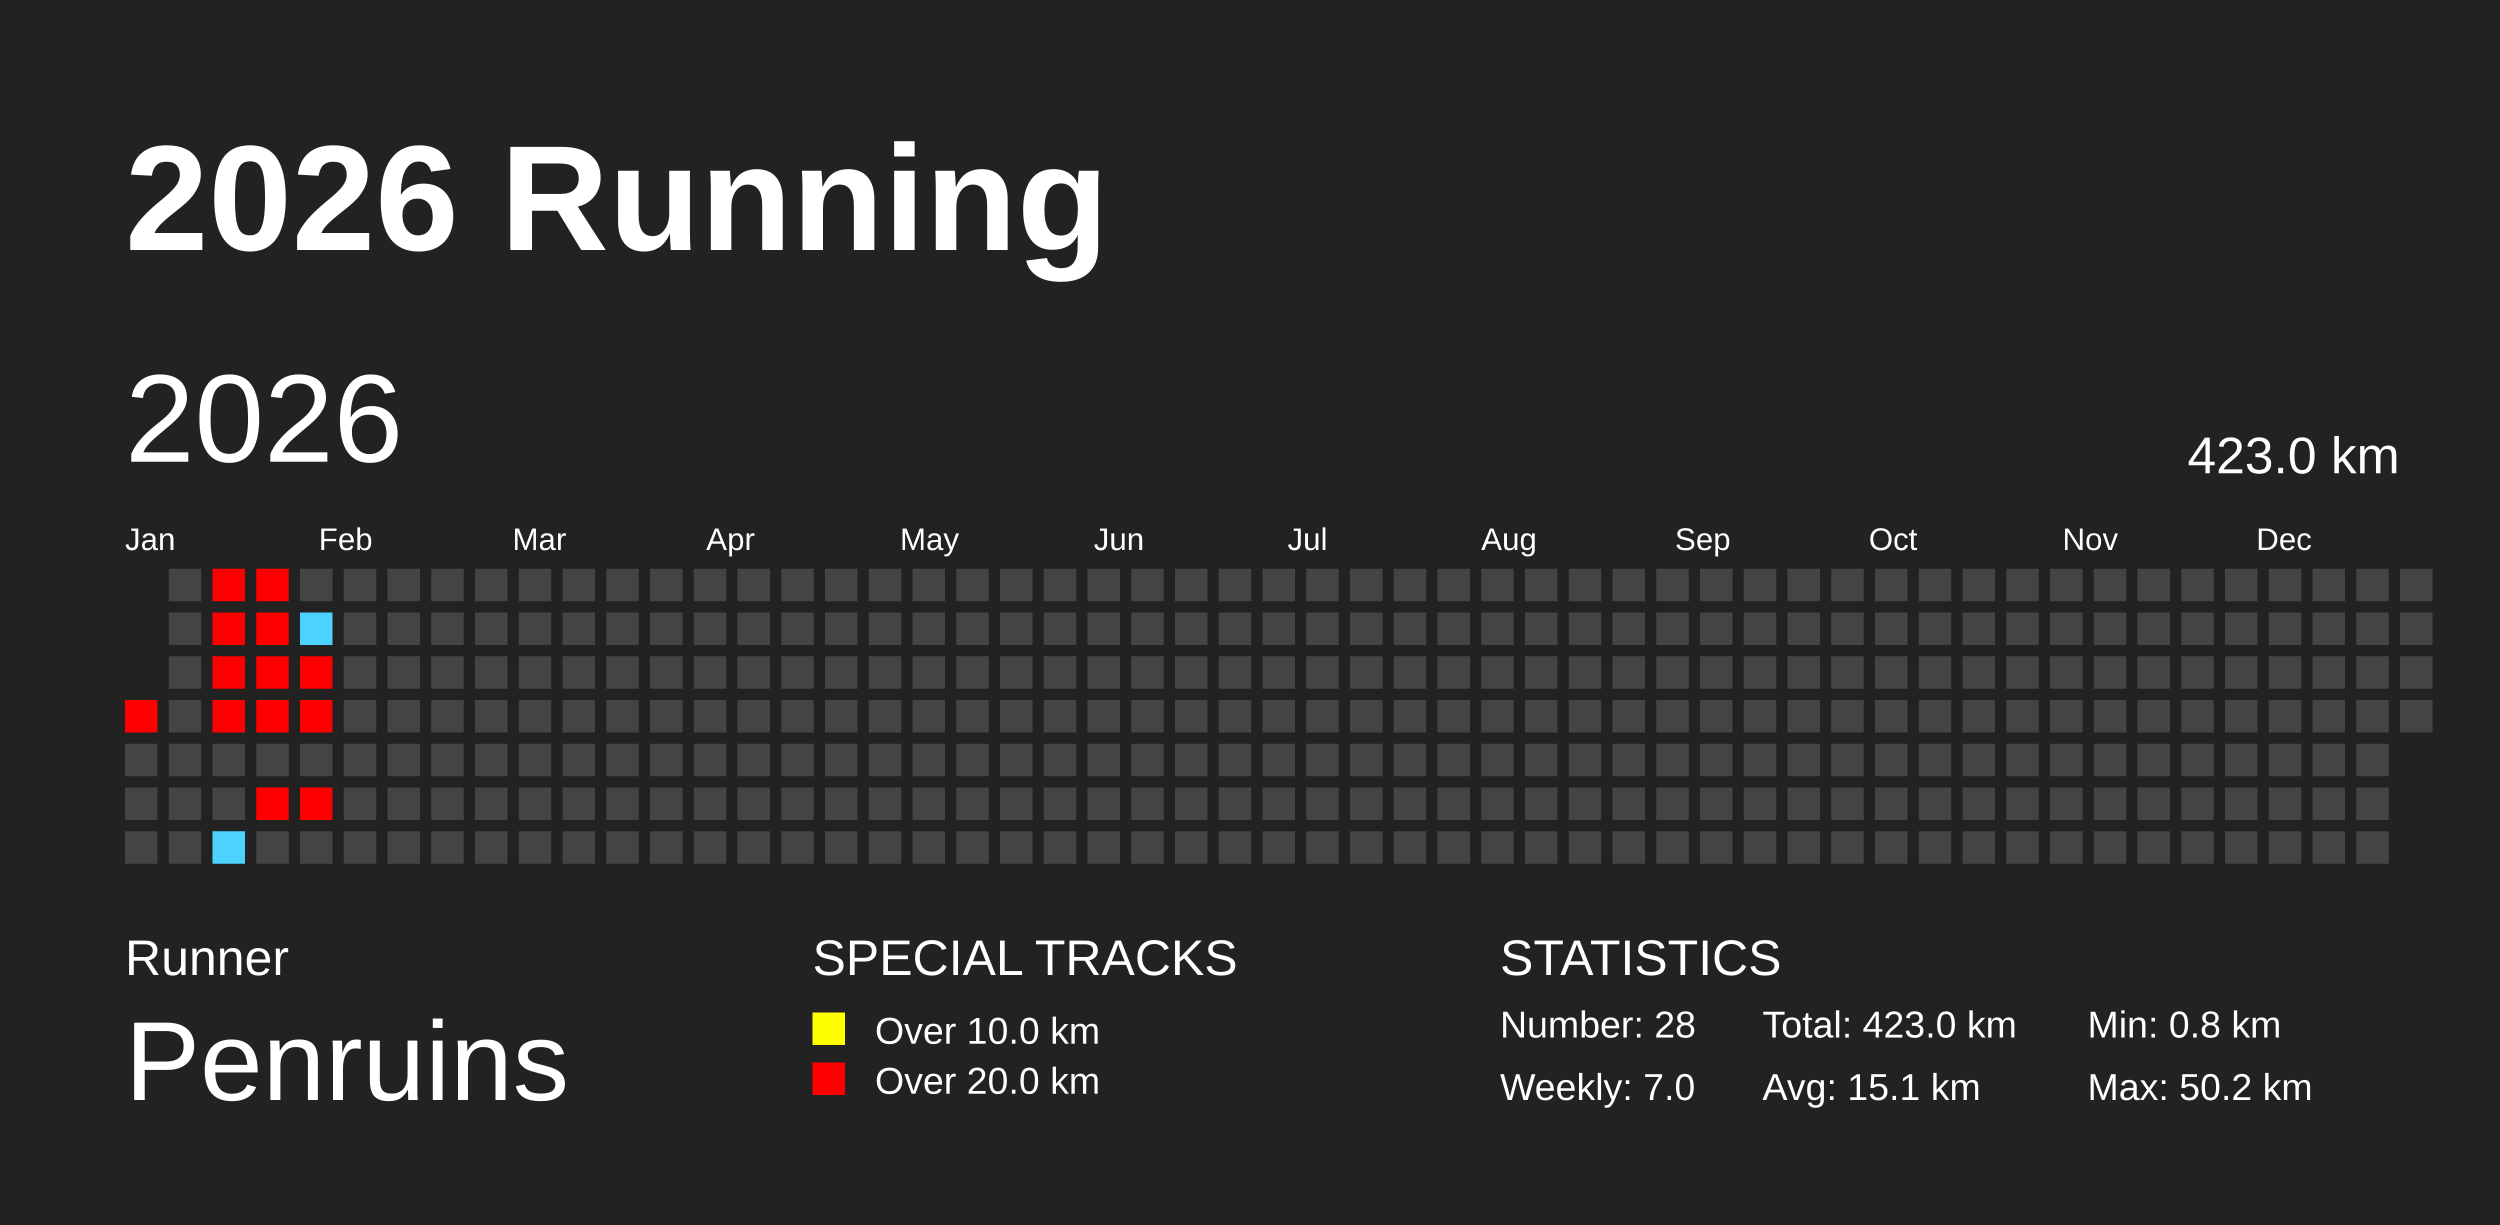
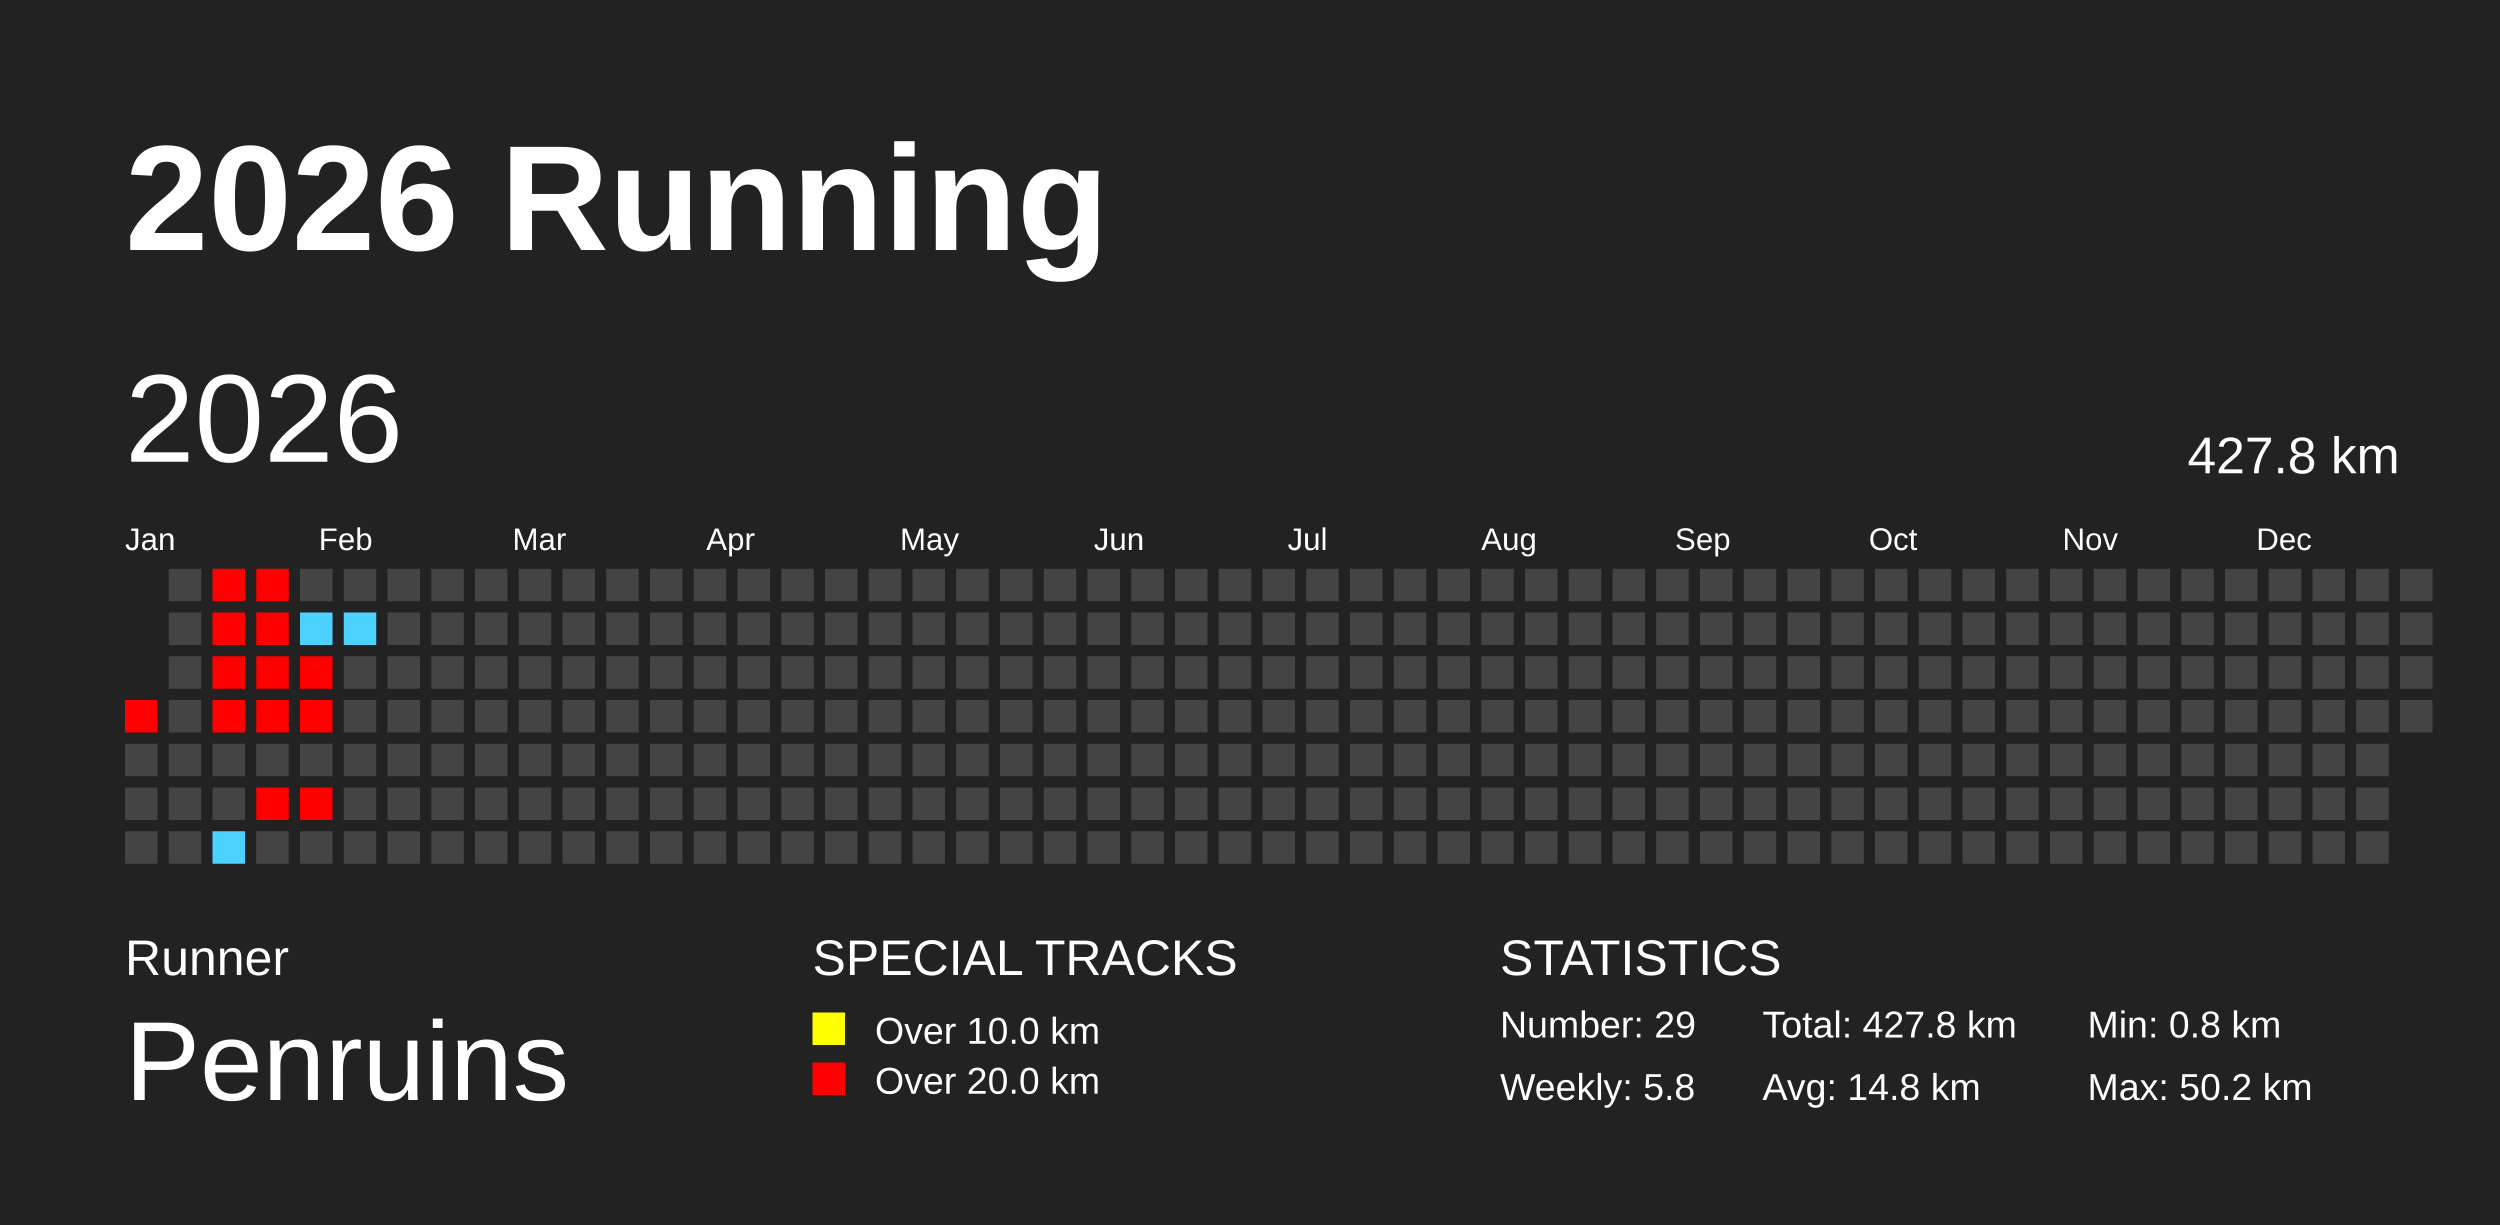
<svg xmlns="http://www.w3.org/2000/svg" baseProfile="full" height="98mm" version="1.1" viewBox="0,0,200,98" width="200mm">
  <defs />
  <rect fill="#222222" height="98" width="200" x="0" y="0" />
  <text fill="#FFFFFF" style="font-size:12px; font-family:Arial; font-weight:bold;" x="10" y="20">2026 Running</text>
  <text fill="#FFFFFF" style="font-size:4px; font-family:Arial" x="10" y="78">Runner</text>
  <text fill="#FFFFFF" style="font-size:9px; font-family:Arial" x="10" y="88">Penruins</text>
  <text fill="#FFFFFF" style="font-size:4px; font-family:Arial" x="65" y="78">SPECIAL TRACKS</text>
  <rect fill="yellow" height="2.6" width="2.6" x="65" y="81" />
  <text fill="#FFFFFF" style="font-size:3px; font-family:Arial" x="70" y="83.5">Over 10.0 km</text>
  <rect fill="red" height="2.6" width="2.6" x="65" y="85" />
  <text fill="#FFFFFF" style="font-size:3px; font-family:Arial" x="70" y="87.5">Over 20.0 km</text>
  <text fill="#FFFFFF" style="font-size:4px; font-family:Arial" x="120" y="78">STATISTICS</text>
-   <text fill="#FFFFFF" style="font-size:3px; font-family:Arial" x="120" y="83">Number: 28</text>
-   <text fill="#FFFFFF" style="font-size:3px; font-family:Arial" x="120" y="88">Weekly: 7.0</text>
-   <text fill="#FFFFFF" style="font-size:3px; font-family:Arial" x="141" y="83">Total: 423.0 km</text>
-   <text fill="#FFFFFF" style="font-size:3px; font-family:Arial" x="141" y="88">Avg: 15.1 km</text>
+   <text fill="#FFFFFF" style="font-size:3px; font-family:Arial" x="120" y="83">Number: 29</text>
+   <text fill="#FFFFFF" style="font-size:3px; font-family:Arial" x="120" y="88">Weekly: 5.8</text>
+   <text fill="#FFFFFF" style="font-size:3px; font-family:Arial" x="141" y="83">Total: 427.8 km</text>
+   <text fill="#FFFFFF" style="font-size:3px; font-family:Arial" x="141" y="88">Avg: 14.8 km</text>
  <text fill="#FFFFFF" style="font-size:3px; font-family:Arial" x="167" y="83">Min: 0.8 km</text>
  <text fill="#FFFFFF" style="font-size:3px; font-family:Arial" x="167" y="88">Max: 50.2 km</text>
  <text dominant-baseline="hanging" fill="#FFFFFF" style="font-size:10.0px; font-family:Arial;" x="10" y="30">2026</text>
-   <text dominant-baseline="hanging" fill="#FFFFFF" style="font-size:4.125px; font-family:Arial;" x="175" y="35">423.0 km</text>
+   <text dominant-baseline="hanging" fill="#FFFFFF" style="font-size:4.125px; font-family:Arial;" x="175" y="35">427.8 km</text>
  <text fill="#FFFFFF" style="font-size:2.5px; font-family:Arial" x="10.0" y="44">Jan</text>
  <text fill="#FFFFFF" style="font-size:2.5px; font-family:Arial" x="25.5" y="44">Feb</text>
  <text fill="#FFFFFF" style="font-size:2.5px; font-family:Arial" x="41.0" y="44">Mar</text>
  <text fill="#FFFFFF" style="font-size:2.5px; font-family:Arial" x="56.5" y="44">Apr</text>
  <text fill="#FFFFFF" style="font-size:2.5px; font-family:Arial" x="72.0" y="44">May</text>
  <text fill="#FFFFFF" style="font-size:2.5px; font-family:Arial" x="87.5" y="44">Jun</text>
  <text fill="#FFFFFF" style="font-size:2.5px; font-family:Arial" x="103.0" y="44">Jul</text>
  <text fill="#FFFFFF" style="font-size:2.5px; font-family:Arial" x="118.5" y="44">Aug</text>
  <text fill="#FFFFFF" style="font-size:2.5px; font-family:Arial" x="134.0" y="44">Sep</text>
  <text fill="#FFFFFF" style="font-size:2.5px; font-family:Arial" x="149.5" y="44">Oct</text>
  <text fill="#FFFFFF" style="font-size:2.5px; font-family:Arial" x="165.0" y="44">Nov</text>
  <text fill="#FFFFFF" style="font-size:2.5px; font-family:Arial" x="180.5" y="44">Dec</text>
  <rect fill="red" height="2.6" width="2.6" x="10.0" y="56.0" />
  <rect fill="#444444" height="2.6" width="2.6" x="10.0" y="59.5" />
  <rect fill="#444444" height="2.6" width="2.6" x="10.0" y="63.0" />
  <rect fill="#444444" height="2.6" width="2.6" x="10.0" y="66.5" />
  <rect fill="#444444" height="2.6" width="2.6" x="13.5" y="45.5" />
  <rect fill="#444444" height="2.6" width="2.6" x="13.5" y="49.0" />
  <rect fill="#444444" height="2.6" width="2.6" x="13.5" y="52.5" />
  <rect fill="#444444" height="2.6" width="2.6" x="13.5" y="56.0" />
  <rect fill="#444444" height="2.6" width="2.6" x="13.5" y="59.5" />
  <rect fill="#444444" height="2.6" width="2.6" x="13.5" y="63.0" />
  <rect fill="#444444" height="2.6" width="2.6" x="13.5" y="66.5" />
  <rect fill="red" height="2.6" width="2.6" x="17.0" y="45.5" />
  <rect fill="red" height="2.6" width="2.6" x="17.0" y="49.0" />
  <rect fill="red" height="2.6" width="2.6" x="17.0" y="52.5" />
  <rect fill="red" height="2.6" width="2.6" x="17.0" y="56.0" />
  <rect fill="#444444" height="2.6" width="2.6" x="17.0" y="59.5" />
  <rect fill="#444444" height="2.6" width="2.6" x="17.0" y="63.0" />
  <rect fill="#4dd2ff" height="2.6" width="2.6" x="17.0" y="66.5" />
  <rect fill="red" height="2.6" width="2.6" x="20.5" y="45.5" />
  <rect fill="red" height="2.6" width="2.6" x="20.5" y="49.0" />
  <rect fill="red" height="2.6" width="2.6" x="20.5" y="52.5" />
  <rect fill="red" height="2.6" width="2.6" x="20.5" y="56.0" />
  <rect fill="#444444" height="2.6" width="2.6" x="20.5" y="59.5" />
  <rect fill="red" height="2.6" width="2.6" x="20.5" y="63.0" />
  <rect fill="#444444" height="2.6" width="2.6" x="20.5" y="66.5" />
  <rect fill="#444444" height="2.6" width="2.6" x="24.0" y="45.5" />
  <rect fill="#4dd2ff" height="2.6" width="2.6" x="24.0" y="49.0" />
  <rect fill="red" height="2.6" width="2.6" x="24.0" y="52.5" />
  <rect fill="red" height="2.6" width="2.6" x="24.0" y="56.0" />
  <rect fill="#444444" height="2.6" width="2.6" x="24.0" y="59.5" />
  <rect fill="red" height="2.6" width="2.6" x="24.0" y="63.0" />
  <rect fill="#444444" height="2.6" width="2.6" x="24.0" y="66.5" />
  <rect fill="#444444" height="2.6" width="2.6" x="27.5" y="45.5" />
-   <rect fill="#444444" height="2.6" width="2.6" x="27.5" y="49.0" />
+   <rect fill="#4dd2ff" height="2.6" width="2.6" x="27.5" y="49.0" />
  <rect fill="#444444" height="2.6" width="2.6" x="27.5" y="52.5" />
  <rect fill="#444444" height="2.6" width="2.6" x="27.5" y="56.0" />
  <rect fill="#444444" height="2.6" width="2.6" x="27.5" y="59.5" />
  <rect fill="#444444" height="2.6" width="2.6" x="27.5" y="63.0" />
  <rect fill="#444444" height="2.6" width="2.6" x="27.5" y="66.5" />
  <rect fill="#444444" height="2.6" width="2.6" x="31.0" y="45.5" />
  <rect fill="#444444" height="2.6" width="2.6" x="31.0" y="49.0" />
  <rect fill="#444444" height="2.6" width="2.6" x="31.0" y="52.5" />
  <rect fill="#444444" height="2.6" width="2.6" x="31.0" y="56.0" />
  <rect fill="#444444" height="2.6" width="2.6" x="31.0" y="59.5" />
  <rect fill="#444444" height="2.6" width="2.6" x="31.0" y="63.0" />
  <rect fill="#444444" height="2.6" width="2.6" x="31.0" y="66.5" />
  <rect fill="#444444" height="2.6" width="2.6" x="34.5" y="45.5" />
  <rect fill="#444444" height="2.6" width="2.6" x="34.5" y="49.0" />
  <rect fill="#444444" height="2.6" width="2.6" x="34.5" y="52.5" />
  <rect fill="#444444" height="2.6" width="2.6" x="34.5" y="56.0" />
  <rect fill="#444444" height="2.6" width="2.6" x="34.5" y="59.5" />
  <rect fill="#444444" height="2.6" width="2.6" x="34.5" y="63.0" />
  <rect fill="#444444" height="2.6" width="2.6" x="34.5" y="66.5" />
  <rect fill="#444444" height="2.6" width="2.6" x="38.0" y="45.5" />
  <rect fill="#444444" height="2.6" width="2.6" x="38.0" y="49.0" />
  <rect fill="#444444" height="2.6" width="2.6" x="38.0" y="52.5" />
  <rect fill="#444444" height="2.6" width="2.6" x="38.0" y="56.0" />
  <rect fill="#444444" height="2.6" width="2.6" x="38.0" y="59.5" />
  <rect fill="#444444" height="2.6" width="2.6" x="38.0" y="63.0" />
  <rect fill="#444444" height="2.6" width="2.6" x="38.0" y="66.5" />
  <rect fill="#444444" height="2.6" width="2.6" x="41.5" y="45.5" />
  <rect fill="#444444" height="2.6" width="2.6" x="41.5" y="49.0" />
  <rect fill="#444444" height="2.6" width="2.6" x="41.5" y="52.5" />
  <rect fill="#444444" height="2.6" width="2.6" x="41.5" y="56.0" />
  <rect fill="#444444" height="2.6" width="2.6" x="41.5" y="59.5" />
  <rect fill="#444444" height="2.6" width="2.6" x="41.5" y="63.0" />
  <rect fill="#444444" height="2.6" width="2.6" x="41.5" y="66.5" />
  <rect fill="#444444" height="2.6" width="2.6" x="45.0" y="45.5" />
  <rect fill="#444444" height="2.6" width="2.6" x="45.0" y="49.0" />
  <rect fill="#444444" height="2.6" width="2.6" x="45.0" y="52.5" />
  <rect fill="#444444" height="2.6" width="2.6" x="45.0" y="56.0" />
  <rect fill="#444444" height="2.6" width="2.6" x="45.0" y="59.5" />
  <rect fill="#444444" height="2.6" width="2.6" x="45.0" y="63.0" />
  <rect fill="#444444" height="2.6" width="2.6" x="45.0" y="66.5" />
  <rect fill="#444444" height="2.6" width="2.6" x="48.5" y="45.5" />
  <rect fill="#444444" height="2.6" width="2.6" x="48.5" y="49.0" />
  <rect fill="#444444" height="2.6" width="2.6" x="48.5" y="52.5" />
  <rect fill="#444444" height="2.6" width="2.6" x="48.5" y="56.0" />
  <rect fill="#444444" height="2.6" width="2.6" x="48.5" y="59.5" />
  <rect fill="#444444" height="2.6" width="2.6" x="48.5" y="63.0" />
  <rect fill="#444444" height="2.6" width="2.6" x="48.5" y="66.5" />
  <rect fill="#444444" height="2.6" width="2.6" x="52.0" y="45.5" />
  <rect fill="#444444" height="2.6" width="2.6" x="52.0" y="49.0" />
  <rect fill="#444444" height="2.6" width="2.6" x="52.0" y="52.5" />
  <rect fill="#444444" height="2.6" width="2.6" x="52.0" y="56.0" />
  <rect fill="#444444" height="2.6" width="2.6" x="52.0" y="59.5" />
  <rect fill="#444444" height="2.6" width="2.6" x="52.0" y="63.0" />
  <rect fill="#444444" height="2.6" width="2.6" x="52.0" y="66.5" />
  <rect fill="#444444" height="2.6" width="2.6" x="55.5" y="45.5" />
  <rect fill="#444444" height="2.6" width="2.6" x="55.5" y="49.0" />
  <rect fill="#444444" height="2.6" width="2.6" x="55.5" y="52.5" />
  <rect fill="#444444" height="2.6" width="2.6" x="55.5" y="56.0" />
  <rect fill="#444444" height="2.6" width="2.6" x="55.5" y="59.5" />
  <rect fill="#444444" height="2.6" width="2.6" x="55.5" y="63.0" />
  <rect fill="#444444" height="2.6" width="2.6" x="55.5" y="66.5" />
  <rect fill="#444444" height="2.6" width="2.6" x="59.0" y="45.5" />
  <rect fill="#444444" height="2.6" width="2.6" x="59.0" y="49.0" />
  <rect fill="#444444" height="2.6" width="2.6" x="59.0" y="52.5" />
  <rect fill="#444444" height="2.6" width="2.6" x="59.0" y="56.0" />
  <rect fill="#444444" height="2.6" width="2.6" x="59.0" y="59.5" />
  <rect fill="#444444" height="2.6" width="2.6" x="59.0" y="63.0" />
  <rect fill="#444444" height="2.6" width="2.6" x="59.0" y="66.5" />
  <rect fill="#444444" height="2.6" width="2.6" x="62.5" y="45.5" />
  <rect fill="#444444" height="2.6" width="2.6" x="62.5" y="49.0" />
  <rect fill="#444444" height="2.6" width="2.6" x="62.5" y="52.5" />
  <rect fill="#444444" height="2.6" width="2.6" x="62.5" y="56.0" />
  <rect fill="#444444" height="2.6" width="2.6" x="62.5" y="59.5" />
  <rect fill="#444444" height="2.6" width="2.6" x="62.5" y="63.0" />
  <rect fill="#444444" height="2.6" width="2.6" x="62.5" y="66.5" />
  <rect fill="#444444" height="2.6" width="2.6" x="66.0" y="45.5" />
  <rect fill="#444444" height="2.6" width="2.6" x="66.0" y="49.0" />
  <rect fill="#444444" height="2.6" width="2.6" x="66.0" y="52.5" />
  <rect fill="#444444" height="2.6" width="2.6" x="66.0" y="56.0" />
  <rect fill="#444444" height="2.6" width="2.6" x="66.0" y="59.5" />
  <rect fill="#444444" height="2.6" width="2.6" x="66.0" y="63.0" />
  <rect fill="#444444" height="2.6" width="2.6" x="66.0" y="66.5" />
  <rect fill="#444444" height="2.6" width="2.6" x="69.5" y="45.5" />
  <rect fill="#444444" height="2.6" width="2.6" x="69.5" y="49.0" />
  <rect fill="#444444" height="2.6" width="2.6" x="69.5" y="52.5" />
  <rect fill="#444444" height="2.6" width="2.6" x="69.5" y="56.0" />
  <rect fill="#444444" height="2.6" width="2.6" x="69.5" y="59.5" />
  <rect fill="#444444" height="2.6" width="2.6" x="69.5" y="63.0" />
  <rect fill="#444444" height="2.6" width="2.6" x="69.5" y="66.5" />
  <rect fill="#444444" height="2.6" width="2.6" x="73.0" y="45.5" />
  <rect fill="#444444" height="2.6" width="2.6" x="73.0" y="49.0" />
  <rect fill="#444444" height="2.6" width="2.6" x="73.0" y="52.5" />
  <rect fill="#444444" height="2.6" width="2.6" x="73.0" y="56.0" />
  <rect fill="#444444" height="2.6" width="2.6" x="73.0" y="59.5" />
  <rect fill="#444444" height="2.6" width="2.6" x="73.0" y="63.0" />
  <rect fill="#444444" height="2.6" width="2.6" x="73.0" y="66.5" />
  <rect fill="#444444" height="2.6" width="2.6" x="76.5" y="45.5" />
  <rect fill="#444444" height="2.6" width="2.6" x="76.5" y="49.0" />
  <rect fill="#444444" height="2.6" width="2.6" x="76.5" y="52.5" />
  <rect fill="#444444" height="2.6" width="2.6" x="76.5" y="56.0" />
  <rect fill="#444444" height="2.6" width="2.6" x="76.5" y="59.5" />
  <rect fill="#444444" height="2.6" width="2.6" x="76.5" y="63.0" />
  <rect fill="#444444" height="2.6" width="2.6" x="76.5" y="66.5" />
  <rect fill="#444444" height="2.6" width="2.6" x="80.0" y="45.5" />
  <rect fill="#444444" height="2.6" width="2.6" x="80.0" y="49.0" />
  <rect fill="#444444" height="2.6" width="2.6" x="80.0" y="52.5" />
  <rect fill="#444444" height="2.6" width="2.6" x="80.0" y="56.0" />
  <rect fill="#444444" height="2.6" width="2.6" x="80.0" y="59.5" />
  <rect fill="#444444" height="2.6" width="2.6" x="80.0" y="63.0" />
  <rect fill="#444444" height="2.6" width="2.6" x="80.0" y="66.5" />
  <rect fill="#444444" height="2.6" width="2.6" x="83.5" y="45.5" />
  <rect fill="#444444" height="2.6" width="2.6" x="83.5" y="49.0" />
  <rect fill="#444444" height="2.6" width="2.6" x="83.5" y="52.5" />
  <rect fill="#444444" height="2.6" width="2.6" x="83.5" y="56.0" />
  <rect fill="#444444" height="2.6" width="2.6" x="83.5" y="59.5" />
  <rect fill="#444444" height="2.6" width="2.6" x="83.5" y="63.0" />
  <rect fill="#444444" height="2.6" width="2.6" x="83.5" y="66.5" />
  <rect fill="#444444" height="2.6" width="2.6" x="87.0" y="45.5" />
  <rect fill="#444444" height="2.6" width="2.6" x="87.0" y="49.0" />
  <rect fill="#444444" height="2.6" width="2.6" x="87.0" y="52.5" />
  <rect fill="#444444" height="2.6" width="2.6" x="87.0" y="56.0" />
  <rect fill="#444444" height="2.6" width="2.6" x="87.0" y="59.5" />
  <rect fill="#444444" height="2.6" width="2.6" x="87.0" y="63.0" />
  <rect fill="#444444" height="2.6" width="2.6" x="87.0" y="66.5" />
  <rect fill="#444444" height="2.6" width="2.6" x="90.5" y="45.5" />
  <rect fill="#444444" height="2.6" width="2.6" x="90.5" y="49.0" />
  <rect fill="#444444" height="2.6" width="2.6" x="90.5" y="52.5" />
  <rect fill="#444444" height="2.6" width="2.6" x="90.5" y="56.0" />
  <rect fill="#444444" height="2.6" width="2.6" x="90.5" y="59.5" />
  <rect fill="#444444" height="2.6" width="2.6" x="90.5" y="63.0" />
  <rect fill="#444444" height="2.6" width="2.6" x="90.5" y="66.5" />
  <rect fill="#444444" height="2.6" width="2.6" x="94.0" y="45.5" />
  <rect fill="#444444" height="2.6" width="2.6" x="94.0" y="49.0" />
  <rect fill="#444444" height="2.6" width="2.6" x="94.0" y="52.5" />
  <rect fill="#444444" height="2.6" width="2.6" x="94.0" y="56.0" />
  <rect fill="#444444" height="2.6" width="2.6" x="94.0" y="59.5" />
  <rect fill="#444444" height="2.6" width="2.6" x="94.0" y="63.0" />
  <rect fill="#444444" height="2.6" width="2.6" x="94.0" y="66.5" />
  <rect fill="#444444" height="2.6" width="2.6" x="97.5" y="45.5" />
  <rect fill="#444444" height="2.6" width="2.6" x="97.5" y="49.0" />
  <rect fill="#444444" height="2.6" width="2.6" x="97.5" y="52.5" />
  <rect fill="#444444" height="2.6" width="2.6" x="97.5" y="56.0" />
  <rect fill="#444444" height="2.6" width="2.6" x="97.5" y="59.5" />
  <rect fill="#444444" height="2.6" width="2.6" x="97.5" y="63.0" />
  <rect fill="#444444" height="2.6" width="2.6" x="97.5" y="66.5" />
  <rect fill="#444444" height="2.6" width="2.6" x="101.0" y="45.5" />
  <rect fill="#444444" height="2.6" width="2.6" x="101.0" y="49.0" />
  <rect fill="#444444" height="2.6" width="2.6" x="101.0" y="52.5" />
  <rect fill="#444444" height="2.6" width="2.6" x="101.0" y="56.0" />
  <rect fill="#444444" height="2.6" width="2.6" x="101.0" y="59.5" />
  <rect fill="#444444" height="2.6" width="2.6" x="101.0" y="63.0" />
  <rect fill="#444444" height="2.6" width="2.6" x="101.0" y="66.5" />
  <rect fill="#444444" height="2.6" width="2.6" x="104.5" y="45.5" />
  <rect fill="#444444" height="2.6" width="2.6" x="104.5" y="49.0" />
  <rect fill="#444444" height="2.6" width="2.6" x="104.5" y="52.5" />
  <rect fill="#444444" height="2.6" width="2.6" x="104.5" y="56.0" />
  <rect fill="#444444" height="2.6" width="2.6" x="104.5" y="59.5" />
  <rect fill="#444444" height="2.6" width="2.6" x="104.5" y="63.0" />
  <rect fill="#444444" height="2.6" width="2.6" x="104.5" y="66.5" />
  <rect fill="#444444" height="2.6" width="2.6" x="108.0" y="45.5" />
  <rect fill="#444444" height="2.6" width="2.6" x="108.0" y="49.0" />
  <rect fill="#444444" height="2.6" width="2.6" x="108.0" y="52.5" />
  <rect fill="#444444" height="2.6" width="2.6" x="108.0" y="56.0" />
  <rect fill="#444444" height="2.6" width="2.6" x="108.0" y="59.5" />
  <rect fill="#444444" height="2.6" width="2.6" x="108.0" y="63.0" />
  <rect fill="#444444" height="2.6" width="2.6" x="108.0" y="66.5" />
  <rect fill="#444444" height="2.6" width="2.6" x="111.5" y="45.5" />
  <rect fill="#444444" height="2.6" width="2.6" x="111.5" y="49.0" />
  <rect fill="#444444" height="2.6" width="2.6" x="111.5" y="52.5" />
  <rect fill="#444444" height="2.6" width="2.6" x="111.5" y="56.0" />
  <rect fill="#444444" height="2.6" width="2.6" x="111.5" y="59.5" />
  <rect fill="#444444" height="2.6" width="2.6" x="111.5" y="63.0" />
  <rect fill="#444444" height="2.6" width="2.6" x="111.5" y="66.5" />
  <rect fill="#444444" height="2.6" width="2.6" x="115.0" y="45.5" />
  <rect fill="#444444" height="2.6" width="2.6" x="115.0" y="49.0" />
  <rect fill="#444444" height="2.6" width="2.6" x="115.0" y="52.5" />
  <rect fill="#444444" height="2.6" width="2.6" x="115.0" y="56.0" />
  <rect fill="#444444" height="2.6" width="2.6" x="115.0" y="59.5" />
  <rect fill="#444444" height="2.6" width="2.6" x="115.0" y="63.0" />
  <rect fill="#444444" height="2.6" width="2.6" x="115.0" y="66.5" />
  <rect fill="#444444" height="2.6" width="2.6" x="118.5" y="45.5" />
  <rect fill="#444444" height="2.6" width="2.6" x="118.5" y="49.0" />
  <rect fill="#444444" height="2.6" width="2.6" x="118.5" y="52.5" />
  <rect fill="#444444" height="2.6" width="2.6" x="118.5" y="56.0" />
  <rect fill="#444444" height="2.6" width="2.6" x="118.5" y="59.5" />
  <rect fill="#444444" height="2.6" width="2.6" x="118.5" y="63.0" />
  <rect fill="#444444" height="2.6" width="2.6" x="118.5" y="66.5" />
  <rect fill="#444444" height="2.6" width="2.6" x="122.0" y="45.5" />
  <rect fill="#444444" height="2.6" width="2.6" x="122.0" y="49.0" />
  <rect fill="#444444" height="2.6" width="2.6" x="122.0" y="52.5" />
  <rect fill="#444444" height="2.6" width="2.6" x="122.0" y="56.0" />
  <rect fill="#444444" height="2.6" width="2.6" x="122.0" y="59.5" />
  <rect fill="#444444" height="2.6" width="2.6" x="122.0" y="63.0" />
  <rect fill="#444444" height="2.6" width="2.6" x="122.0" y="66.5" />
  <rect fill="#444444" height="2.6" width="2.6" x="125.5" y="45.5" />
  <rect fill="#444444" height="2.6" width="2.6" x="125.5" y="49.0" />
  <rect fill="#444444" height="2.6" width="2.6" x="125.5" y="52.5" />
  <rect fill="#444444" height="2.6" width="2.6" x="125.5" y="56.0" />
  <rect fill="#444444" height="2.6" width="2.6" x="125.5" y="59.5" />
  <rect fill="#444444" height="2.6" width="2.6" x="125.5" y="63.0" />
  <rect fill="#444444" height="2.6" width="2.6" x="125.5" y="66.5" />
  <rect fill="#444444" height="2.6" width="2.6" x="129.0" y="45.5" />
  <rect fill="#444444" height="2.6" width="2.6" x="129.0" y="49.0" />
  <rect fill="#444444" height="2.6" width="2.6" x="129.0" y="52.5" />
  <rect fill="#444444" height="2.6" width="2.6" x="129.0" y="56.0" />
  <rect fill="#444444" height="2.6" width="2.6" x="129.0" y="59.5" />
  <rect fill="#444444" height="2.6" width="2.6" x="129.0" y="63.0" />
  <rect fill="#444444" height="2.6" width="2.6" x="129.0" y="66.5" />
  <rect fill="#444444" height="2.6" width="2.6" x="132.5" y="45.5" />
  <rect fill="#444444" height="2.6" width="2.6" x="132.5" y="49.0" />
  <rect fill="#444444" height="2.6" width="2.6" x="132.5" y="52.5" />
  <rect fill="#444444" height="2.6" width="2.6" x="132.5" y="56.0" />
  <rect fill="#444444" height="2.6" width="2.6" x="132.5" y="59.5" />
  <rect fill="#444444" height="2.6" width="2.6" x="132.5" y="63.0" />
  <rect fill="#444444" height="2.6" width="2.6" x="132.5" y="66.5" />
  <rect fill="#444444" height="2.6" width="2.6" x="136.0" y="45.5" />
  <rect fill="#444444" height="2.6" width="2.6" x="136.0" y="49.0" />
  <rect fill="#444444" height="2.6" width="2.6" x="136.0" y="52.5" />
  <rect fill="#444444" height="2.6" width="2.6" x="136.0" y="56.0" />
  <rect fill="#444444" height="2.6" width="2.6" x="136.0" y="59.5" />
  <rect fill="#444444" height="2.6" width="2.6" x="136.0" y="63.0" />
  <rect fill="#444444" height="2.6" width="2.6" x="136.0" y="66.5" />
  <rect fill="#444444" height="2.6" width="2.6" x="139.5" y="45.5" />
  <rect fill="#444444" height="2.6" width="2.6" x="139.5" y="49.0" />
  <rect fill="#444444" height="2.6" width="2.6" x="139.5" y="52.5" />
  <rect fill="#444444" height="2.6" width="2.6" x="139.5" y="56.0" />
  <rect fill="#444444" height="2.6" width="2.6" x="139.5" y="59.5" />
  <rect fill="#444444" height="2.6" width="2.6" x="139.5" y="63.0" />
  <rect fill="#444444" height="2.6" width="2.6" x="139.5" y="66.5" />
  <rect fill="#444444" height="2.6" width="2.6" x="143.0" y="45.5" />
  <rect fill="#444444" height="2.6" width="2.6" x="143.0" y="49.0" />
  <rect fill="#444444" height="2.6" width="2.6" x="143.0" y="52.5" />
  <rect fill="#444444" height="2.6" width="2.6" x="143.0" y="56.0" />
  <rect fill="#444444" height="2.6" width="2.6" x="143.0" y="59.5" />
  <rect fill="#444444" height="2.6" width="2.6" x="143.0" y="63.0" />
  <rect fill="#444444" height="2.6" width="2.6" x="143.0" y="66.5" />
  <rect fill="#444444" height="2.6" width="2.6" x="146.5" y="45.5" />
  <rect fill="#444444" height="2.6" width="2.6" x="146.5" y="49.0" />
  <rect fill="#444444" height="2.6" width="2.6" x="146.5" y="52.5" />
  <rect fill="#444444" height="2.6" width="2.6" x="146.5" y="56.0" />
  <rect fill="#444444" height="2.6" width="2.6" x="146.5" y="59.5" />
  <rect fill="#444444" height="2.6" width="2.6" x="146.5" y="63.0" />
  <rect fill="#444444" height="2.6" width="2.6" x="146.5" y="66.5" />
  <rect fill="#444444" height="2.6" width="2.6" x="150.0" y="45.5" />
  <rect fill="#444444" height="2.6" width="2.6" x="150.0" y="49.0" />
  <rect fill="#444444" height="2.6" width="2.6" x="150.0" y="52.5" />
  <rect fill="#444444" height="2.6" width="2.6" x="150.0" y="56.0" />
  <rect fill="#444444" height="2.6" width="2.6" x="150.0" y="59.5" />
  <rect fill="#444444" height="2.6" width="2.6" x="150.0" y="63.0" />
  <rect fill="#444444" height="2.6" width="2.6" x="150.0" y="66.5" />
  <rect fill="#444444" height="2.6" width="2.6" x="153.5" y="45.5" />
  <rect fill="#444444" height="2.6" width="2.6" x="153.5" y="49.0" />
  <rect fill="#444444" height="2.6" width="2.6" x="153.5" y="52.5" />
  <rect fill="#444444" height="2.6" width="2.6" x="153.5" y="56.0" />
  <rect fill="#444444" height="2.6" width="2.6" x="153.5" y="59.5" />
  <rect fill="#444444" height="2.6" width="2.6" x="153.5" y="63.0" />
  <rect fill="#444444" height="2.6" width="2.6" x="153.5" y="66.5" />
  <rect fill="#444444" height="2.6" width="2.6" x="157.0" y="45.5" />
  <rect fill="#444444" height="2.6" width="2.6" x="157.0" y="49.0" />
  <rect fill="#444444" height="2.6" width="2.6" x="157.0" y="52.5" />
  <rect fill="#444444" height="2.6" width="2.6" x="157.0" y="56.0" />
  <rect fill="#444444" height="2.6" width="2.6" x="157.0" y="59.5" />
  <rect fill="#444444" height="2.6" width="2.6" x="157.0" y="63.0" />
  <rect fill="#444444" height="2.6" width="2.6" x="157.0" y="66.5" />
  <rect fill="#444444" height="2.6" width="2.6" x="160.5" y="45.5" />
  <rect fill="#444444" height="2.6" width="2.6" x="160.5" y="49.0" />
  <rect fill="#444444" height="2.6" width="2.6" x="160.5" y="52.5" />
  <rect fill="#444444" height="2.6" width="2.6" x="160.5" y="56.0" />
  <rect fill="#444444" height="2.6" width="2.6" x="160.5" y="59.5" />
  <rect fill="#444444" height="2.6" width="2.6" x="160.5" y="63.0" />
  <rect fill="#444444" height="2.6" width="2.6" x="160.5" y="66.5" />
  <rect fill="#444444" height="2.6" width="2.6" x="164.0" y="45.5" />
  <rect fill="#444444" height="2.6" width="2.6" x="164.0" y="49.0" />
  <rect fill="#444444" height="2.6" width="2.6" x="164.0" y="52.5" />
  <rect fill="#444444" height="2.6" width="2.6" x="164.0" y="56.0" />
  <rect fill="#444444" height="2.6" width="2.6" x="164.0" y="59.5" />
  <rect fill="#444444" height="2.6" width="2.6" x="164.0" y="63.0" />
  <rect fill="#444444" height="2.6" width="2.6" x="164.0" y="66.5" />
  <rect fill="#444444" height="2.6" width="2.6" x="167.5" y="45.5" />
  <rect fill="#444444" height="2.6" width="2.6" x="167.5" y="49.0" />
  <rect fill="#444444" height="2.6" width="2.6" x="167.5" y="52.5" />
  <rect fill="#444444" height="2.6" width="2.6" x="167.5" y="56.0" />
  <rect fill="#444444" height="2.6" width="2.6" x="167.5" y="59.5" />
  <rect fill="#444444" height="2.6" width="2.6" x="167.5" y="63.0" />
  <rect fill="#444444" height="2.6" width="2.6" x="167.5" y="66.5" />
  <rect fill="#444444" height="2.6" width="2.6" x="171.0" y="45.5" />
  <rect fill="#444444" height="2.6" width="2.6" x="171.0" y="49.0" />
  <rect fill="#444444" height="2.6" width="2.6" x="171.0" y="52.5" />
  <rect fill="#444444" height="2.6" width="2.6" x="171.0" y="56.0" />
  <rect fill="#444444" height="2.6" width="2.6" x="171.0" y="59.5" />
  <rect fill="#444444" height="2.6" width="2.6" x="171.0" y="63.0" />
  <rect fill="#444444" height="2.6" width="2.6" x="171.0" y="66.5" />
  <rect fill="#444444" height="2.6" width="2.6" x="174.5" y="45.5" />
  <rect fill="#444444" height="2.6" width="2.6" x="174.5" y="49.0" />
  <rect fill="#444444" height="2.6" width="2.6" x="174.5" y="52.5" />
  <rect fill="#444444" height="2.6" width="2.6" x="174.5" y="56.0" />
  <rect fill="#444444" height="2.6" width="2.6" x="174.5" y="59.5" />
  <rect fill="#444444" height="2.6" width="2.6" x="174.5" y="63.0" />
  <rect fill="#444444" height="2.6" width="2.6" x="174.5" y="66.5" />
  <rect fill="#444444" height="2.6" width="2.6" x="178.0" y="45.5" />
  <rect fill="#444444" height="2.6" width="2.6" x="178.0" y="49.0" />
  <rect fill="#444444" height="2.6" width="2.6" x="178.0" y="52.5" />
  <rect fill="#444444" height="2.6" width="2.6" x="178.0" y="56.0" />
  <rect fill="#444444" height="2.6" width="2.6" x="178.0" y="59.5" />
  <rect fill="#444444" height="2.6" width="2.6" x="178.0" y="63.0" />
  <rect fill="#444444" height="2.6" width="2.6" x="178.0" y="66.5" />
  <rect fill="#444444" height="2.6" width="2.6" x="181.5" y="45.5" />
  <rect fill="#444444" height="2.6" width="2.6" x="181.5" y="49.0" />
  <rect fill="#444444" height="2.6" width="2.6" x="181.5" y="52.5" />
  <rect fill="#444444" height="2.6" width="2.6" x="181.5" y="56.0" />
  <rect fill="#444444" height="2.6" width="2.6" x="181.5" y="59.5" />
  <rect fill="#444444" height="2.6" width="2.6" x="181.5" y="63.0" />
  <rect fill="#444444" height="2.6" width="2.6" x="181.5" y="66.5" />
  <rect fill="#444444" height="2.6" width="2.6" x="185.0" y="45.5" />
  <rect fill="#444444" height="2.6" width="2.6" x="185.0" y="49.0" />
  <rect fill="#444444" height="2.6" width="2.6" x="185.0" y="52.5" />
  <rect fill="#444444" height="2.6" width="2.6" x="185.0" y="56.0" />
  <rect fill="#444444" height="2.6" width="2.6" x="185.0" y="59.5" />
  <rect fill="#444444" height="2.6" width="2.6" x="185.0" y="63.0" />
  <rect fill="#444444" height="2.6" width="2.6" x="185.0" y="66.5" />
  <rect fill="#444444" height="2.6" width="2.6" x="188.5" y="45.5" />
  <rect fill="#444444" height="2.6" width="2.6" x="188.5" y="49.0" />
  <rect fill="#444444" height="2.6" width="2.6" x="188.5" y="52.5" />
  <rect fill="#444444" height="2.6" width="2.6" x="188.5" y="56.0" />
  <rect fill="#444444" height="2.6" width="2.6" x="188.5" y="59.5" />
  <rect fill="#444444" height="2.6" width="2.6" x="188.5" y="63.0" />
  <rect fill="#444444" height="2.6" width="2.6" x="188.5" y="66.5" />
  <rect fill="#444444" height="2.6" width="2.6" x="192.0" y="45.5" />
  <rect fill="#444444" height="2.6" width="2.6" x="192.0" y="49.0" />
  <rect fill="#444444" height="2.6" width="2.6" x="192.0" y="52.5" />
  <rect fill="#444444" height="2.6" width="2.6" x="192.0" y="56.0" />
</svg>
